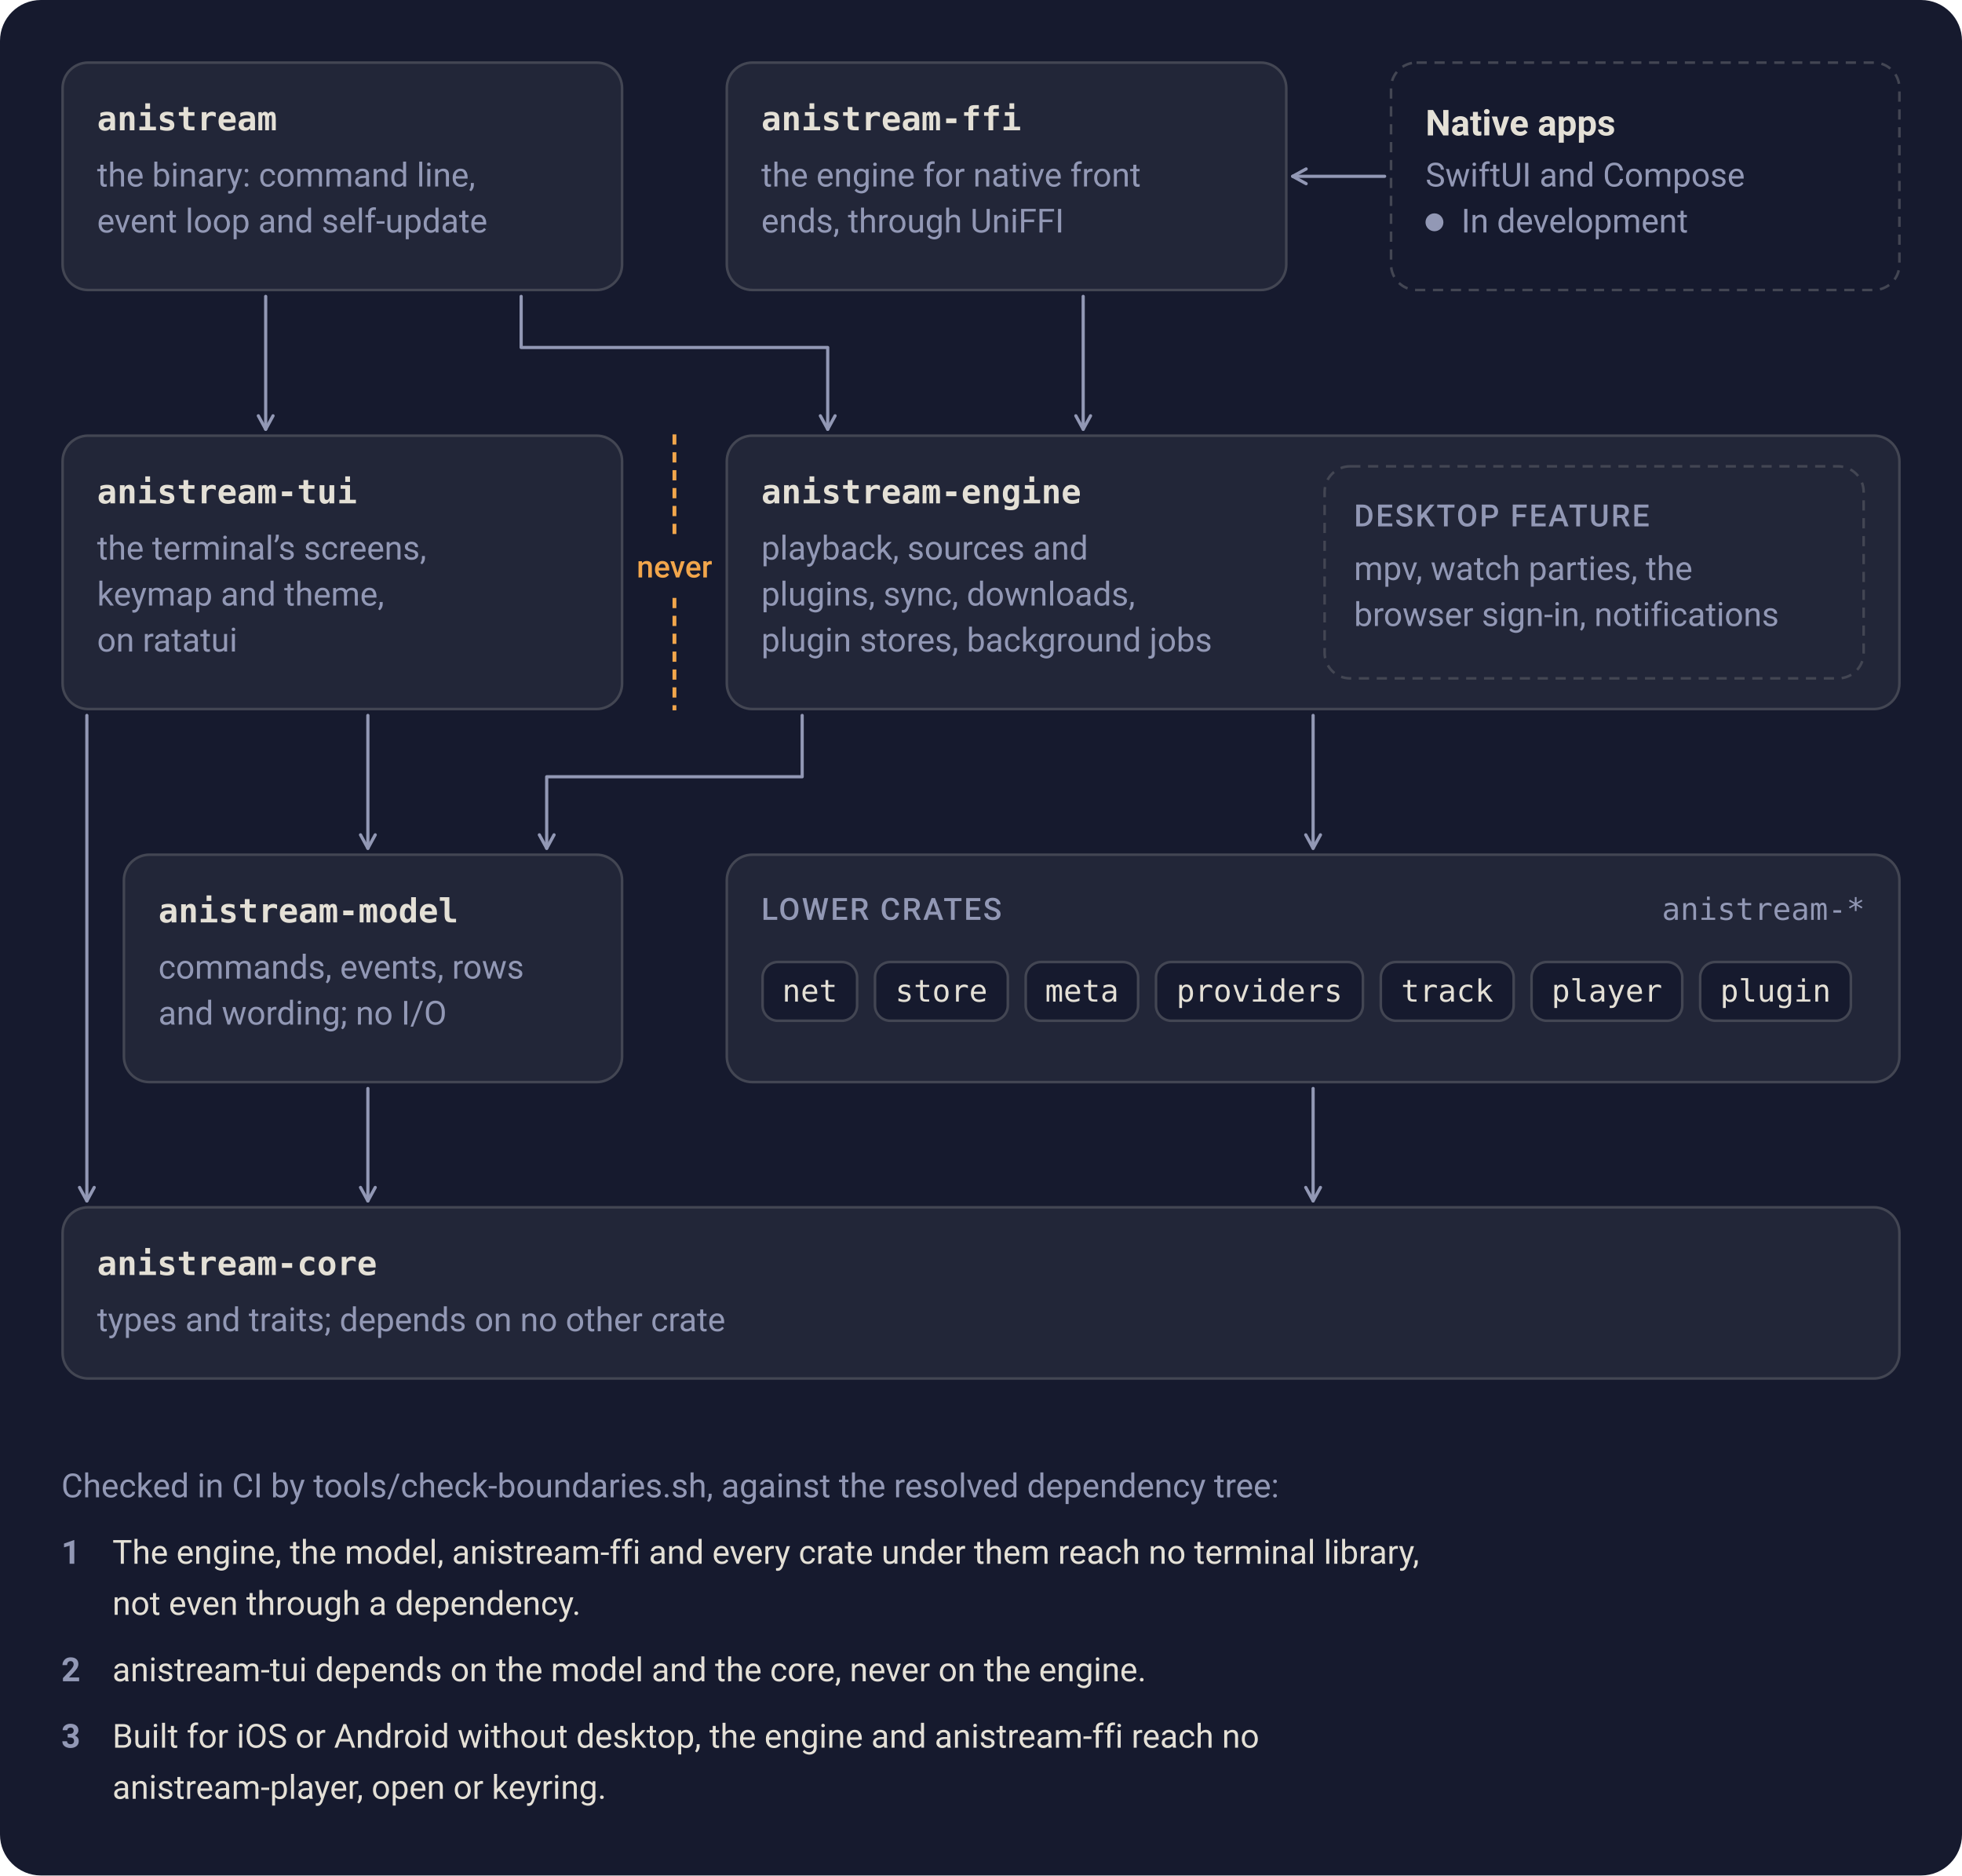
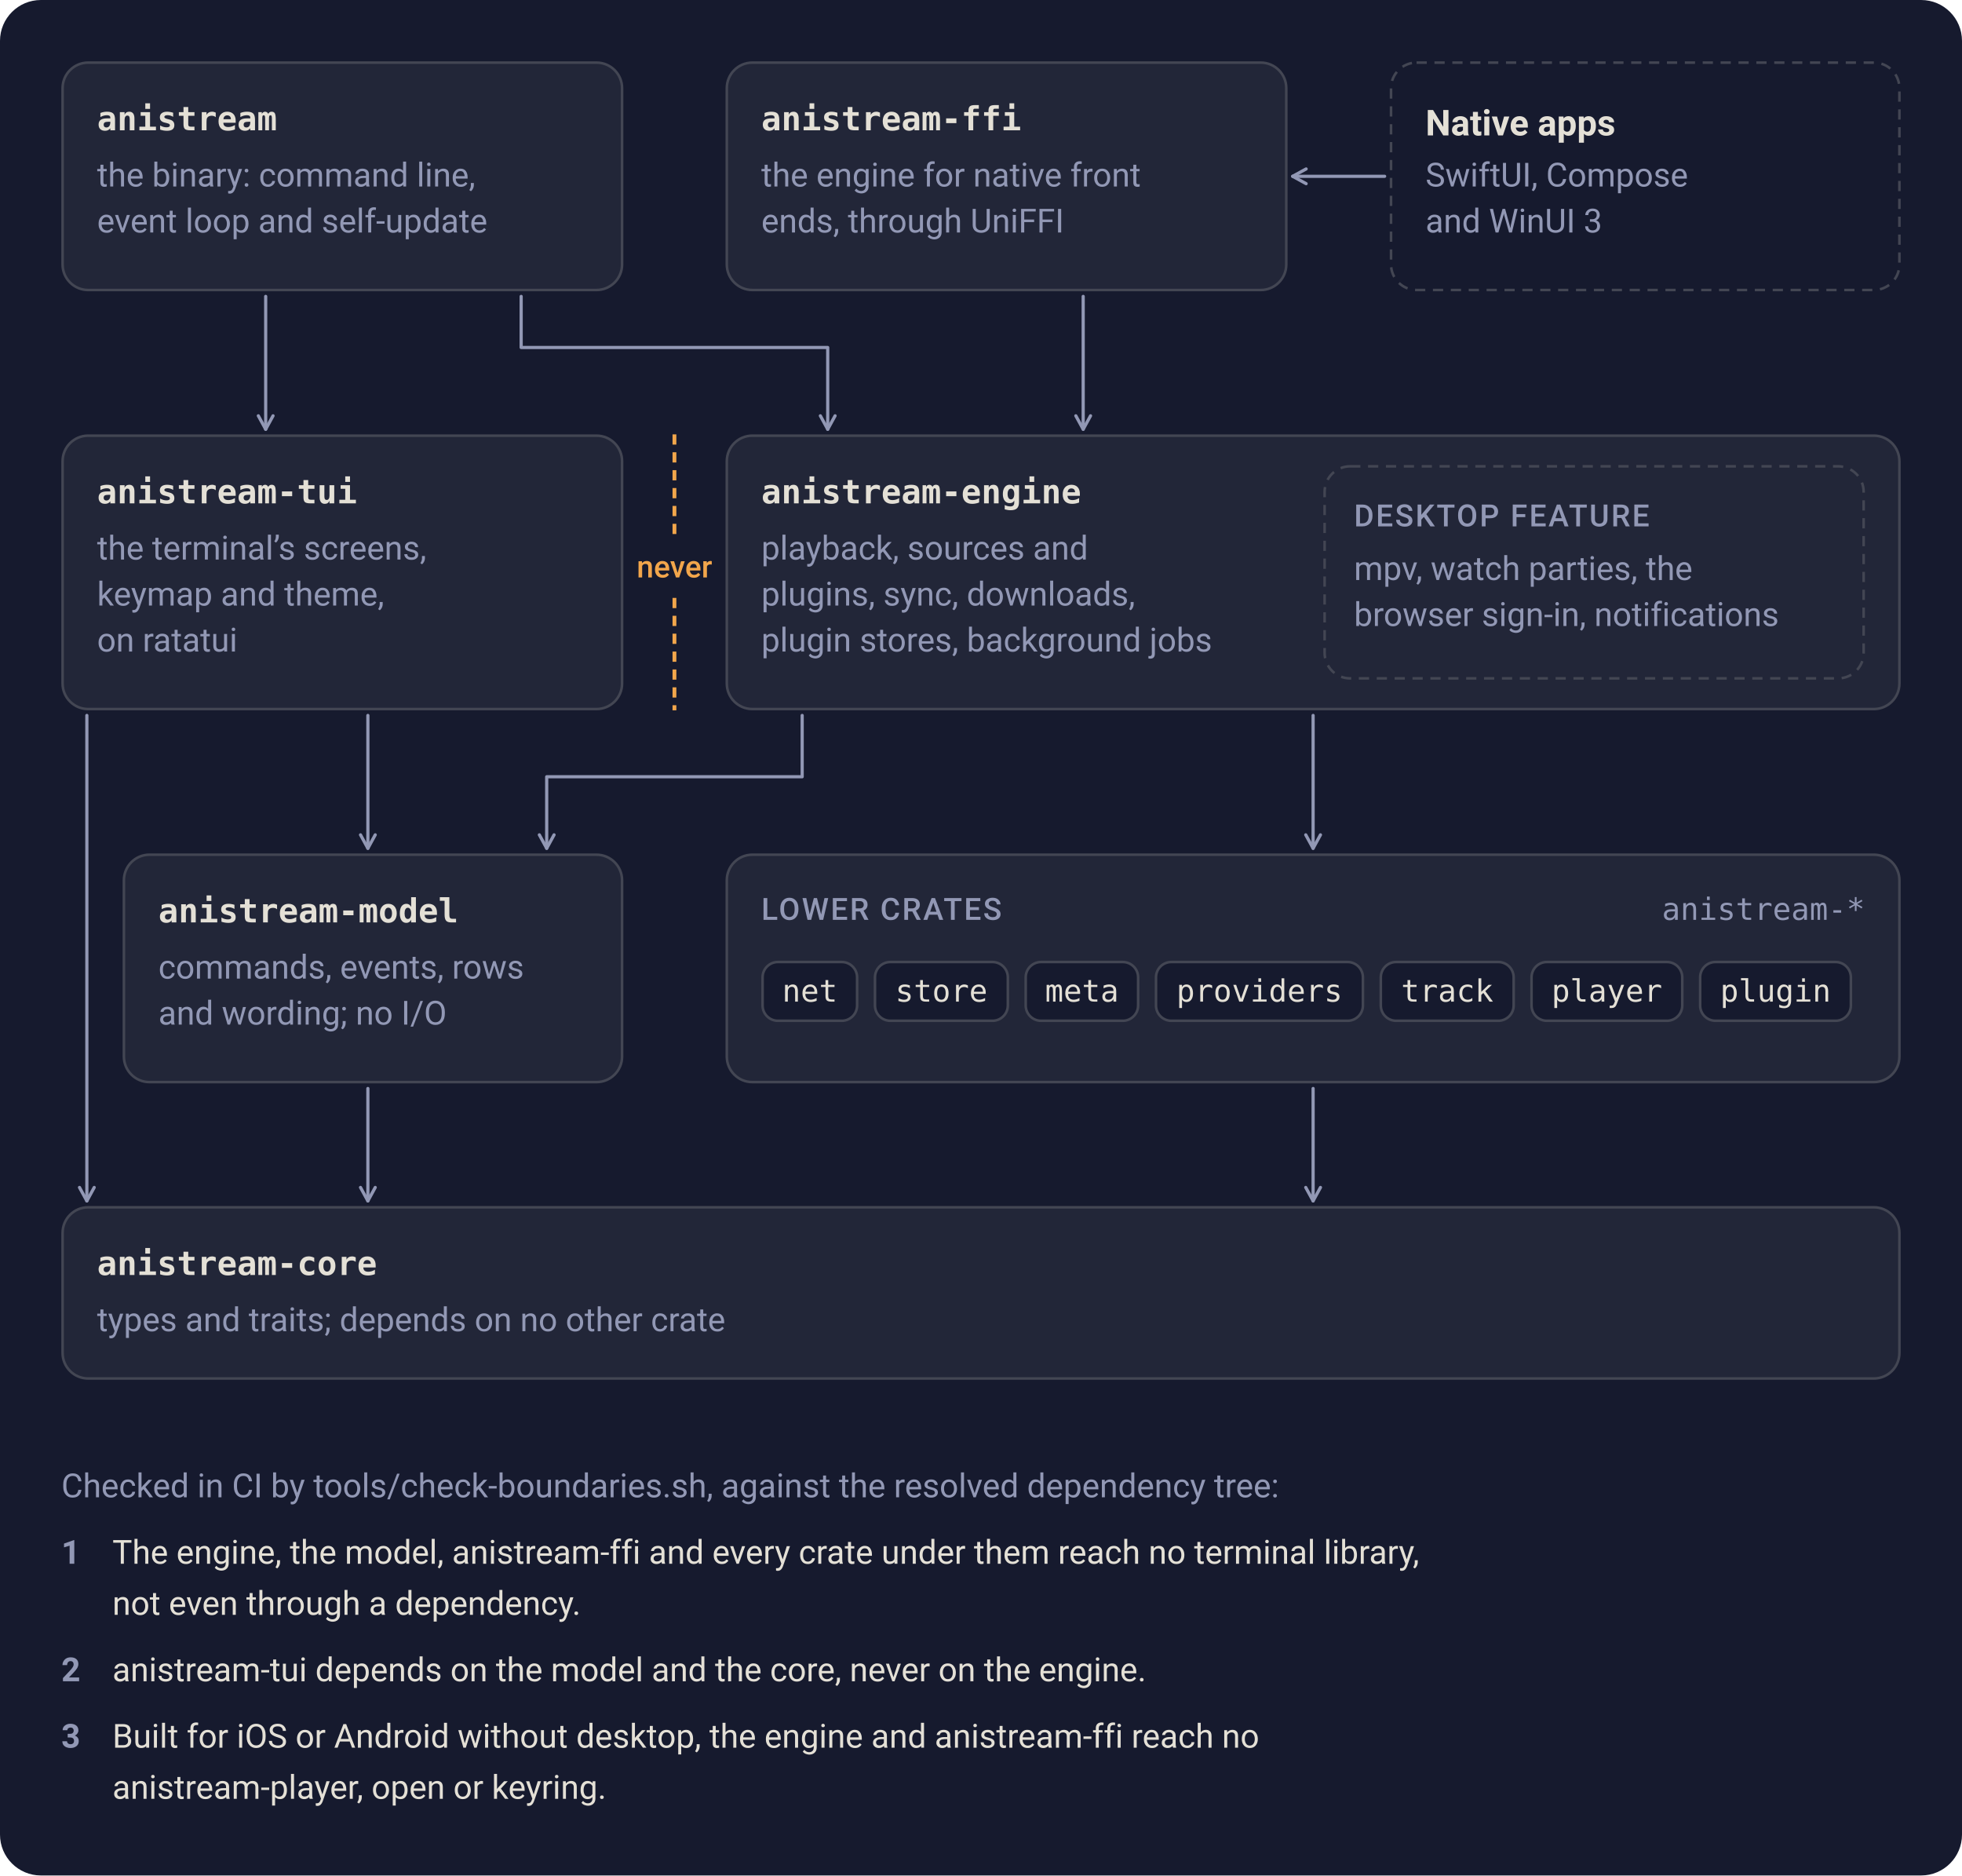
<svg xmlns="http://www.w3.org/2000/svg" class="ani-arch-wide" width="768" height="734" viewBox="0 0 768 734" role="img" aria-labelledby="crates-dark-title crates-dark-desc">
  <rect width="768" height="734" rx="16" fill="#161a2e" />
  <g transform="translate(24 24)">
    <rect x="0.5" y="0.5" width="219" height="89" rx="10" fill="#222638" stroke="#434653" stroke-width="1" />
    <text x="14" y="27" text-anchor="start" fill="#e4e0d6" font-family="ui-monospace, SFMono-Regular, 'SF Mono', Menlo, Consolas, 'DejaVu Sans Mono', monospace" font-size="13" font-weight="600">anistream</text>
    <text x="14" y="49" text-anchor="start" fill="#9298b5" font-family="-apple-system, BlinkMacSystemFont, 'Segoe UI', system-ui, Roboto, sans-serif" font-size="13" font-weight="400">the binary: command line,</text>
    <text x="14" y="67" text-anchor="start" fill="#9298b5" font-family="-apple-system, BlinkMacSystemFont, 'Segoe UI', system-ui, Roboto, sans-serif" font-size="13" font-weight="400">event loop and self-update</text>
    <rect x="260.5" y="0.5" width="219" height="89" rx="10" fill="#222638" stroke="#434653" stroke-width="1" />
    <text x="274" y="27" text-anchor="start" fill="#e4e0d6" font-family="ui-monospace, SFMono-Regular, 'SF Mono', Menlo, Consolas, 'DejaVu Sans Mono', monospace" font-size="13" font-weight="600">anistream-ffi</text>
    <text x="274" y="49" text-anchor="start" fill="#9298b5" font-family="-apple-system, BlinkMacSystemFont, 'Segoe UI', system-ui, Roboto, sans-serif" font-size="13" font-weight="400">the engine for native front</text>
    <text x="274" y="67" text-anchor="start" fill="#9298b5" font-family="-apple-system, BlinkMacSystemFont, 'Segoe UI', system-ui, Roboto, sans-serif" font-size="13" font-weight="400">ends, through UniFFI</text>
    <rect x="520.5" y="0.5" width="199" height="89" rx="10" fill="none" stroke="#434653" stroke-width="1" stroke-dasharray="4 3" />
    <text x="534" y="29" text-anchor="start" fill="#e4e0d6" font-family="-apple-system, BlinkMacSystemFont, 'Segoe UI', system-ui, Roboto, sans-serif" font-size="14" font-weight="600">Native apps</text>
-     <text x="534" y="49" text-anchor="start" fill="#9298b5" font-family="-apple-system, BlinkMacSystemFont, 'Segoe UI', system-ui, Roboto, sans-serif" font-size="13" font-weight="400">SwiftUI and Compose</text>
-     <circle cx="537.5" cy="63" r="3.5" fill="#9298b5" />
-     <text x="548" y="67" text-anchor="start" fill="#9298b5" font-family="-apple-system, BlinkMacSystemFont, 'Segoe UI', system-ui, Roboto, sans-serif" font-size="13" font-weight="400">In development</text>
+     <text x="534" y="49" text-anchor="start" fill="#9298b5" font-family="-apple-system, BlinkMacSystemFont, 'Segoe UI', system-ui, Roboto, sans-serif" font-size="13" font-weight="400">SwiftUI, Compose</text>
+     <text x="534" y="67" text-anchor="start" fill="#9298b5" font-family="-apple-system, BlinkMacSystemFont, 'Segoe UI', system-ui, Roboto, sans-serif" font-size="13" font-weight="400">and WinUI 3</text>
    <path d="M518 45 L482 45" fill="none" stroke="#9298b5" stroke-width="1.25" stroke-linecap="round" stroke-linejoin="round" />
    <path d="M487.27 47.88 L482 45 L487.27 42.12" fill="none" stroke="#9298b5" stroke-width="1.25" stroke-linecap="round" stroke-linejoin="round" />
    <rect x="0.5" y="146.5" width="219" height="107" rx="10" fill="#222638" stroke="#434653" stroke-width="1" />
    <text x="14" y="173" text-anchor="start" fill="#e4e0d6" font-family="ui-monospace, SFMono-Regular, 'SF Mono', Menlo, Consolas, 'DejaVu Sans Mono', monospace" font-size="13" font-weight="600">anistream-tui</text>
    <text x="14" y="195" text-anchor="start" fill="#9298b5" font-family="-apple-system, BlinkMacSystemFont, 'Segoe UI', system-ui, Roboto, sans-serif" font-size="13" font-weight="400">the terminal’s screens,</text>
    <text x="14" y="213" text-anchor="start" fill="#9298b5" font-family="-apple-system, BlinkMacSystemFont, 'Segoe UI', system-ui, Roboto, sans-serif" font-size="13" font-weight="400">keymap and theme,</text>
    <text x="14" y="231" text-anchor="start" fill="#9298b5" font-family="-apple-system, BlinkMacSystemFont, 'Segoe UI', system-ui, Roboto, sans-serif" font-size="13" font-weight="400">on ratatui</text>
    <rect x="260.5" y="146.5" width="459" height="107" rx="10" fill="#222638" stroke="#434653" stroke-width="1" />
    <text x="274" y="173" text-anchor="start" fill="#e4e0d6" font-family="ui-monospace, SFMono-Regular, 'SF Mono', Menlo, Consolas, 'DejaVu Sans Mono', monospace" font-size="13" font-weight="600">anistream-engine</text>
    <text x="274" y="195" text-anchor="start" fill="#9298b5" font-family="-apple-system, BlinkMacSystemFont, 'Segoe UI', system-ui, Roboto, sans-serif" font-size="13" font-weight="400">playback, sources and</text>
    <text x="274" y="213" text-anchor="start" fill="#9298b5" font-family="-apple-system, BlinkMacSystemFont, 'Segoe UI', system-ui, Roboto, sans-serif" font-size="13" font-weight="400">plugins, sync, downloads,</text>
    <text x="274" y="231" text-anchor="start" fill="#9298b5" font-family="-apple-system, BlinkMacSystemFont, 'Segoe UI', system-ui, Roboto, sans-serif" font-size="13" font-weight="400">plugin stores, background jobs</text>
    <rect x="494.5" y="158.5" width="211" height="83" rx="10" fill="none" stroke="#434653" stroke-width="1" stroke-dasharray="4 3" />
    <text x="506" y="182" text-anchor="start" fill="#9298b5" font-family="-apple-system, BlinkMacSystemFont, 'Segoe UI', system-ui, Roboto, sans-serif" font-size="12" font-weight="500" letter-spacing="0.06em">DESKTOP FEATURE</text>
    <text x="506" y="203" text-anchor="start" fill="#9298b5" font-family="-apple-system, BlinkMacSystemFont, 'Segoe UI', system-ui, Roboto, sans-serif" font-size="13" font-weight="400">mpv, watch parties, the</text>
    <text x="506" y="221" text-anchor="start" fill="#9298b5" font-family="-apple-system, BlinkMacSystemFont, 'Segoe UI', system-ui, Roboto, sans-serif" font-size="13" font-weight="400">browser sign-in, notifications</text>
    <path d="M240 146 L240 186" fill="none" stroke="#f2a64b" stroke-width="1.5" stroke-dasharray="4 3" />
    <path d="M240 210 L240 254" fill="none" stroke="#f2a64b" stroke-width="1.5" stroke-dasharray="4 3" />
    <text x="240" y="202" text-anchor="middle" fill="#f2a64b" font-family="-apple-system, BlinkMacSystemFont, 'Segoe UI', system-ui, Roboto, sans-serif" font-size="12" font-weight="500">never</text>
    <path d="M80 92 L80 144" fill="none" stroke="#9298b5" stroke-width="1.25" stroke-linecap="round" stroke-linejoin="round" />
    <path d="M82.88 138.73 L80 144 L77.12 138.73" fill="none" stroke="#9298b5" stroke-width="1.25" stroke-linecap="round" stroke-linejoin="round" />
    <path d="M180 92 L180 112 L300 112 L300 144" fill="none" stroke="#9298b5" stroke-width="1.25" stroke-linecap="round" stroke-linejoin="round" />
    <path d="M302.88 138.73 L300 144 L297.12 138.73" fill="none" stroke="#9298b5" stroke-width="1.25" stroke-linecap="round" stroke-linejoin="round" />
    <path d="M400 92 L400 144" fill="none" stroke="#9298b5" stroke-width="1.25" stroke-linecap="round" stroke-linejoin="round" />
    <path d="M402.88 138.73 L400 144 L397.12 138.73" fill="none" stroke="#9298b5" stroke-width="1.25" stroke-linecap="round" stroke-linejoin="round" />
    <rect x="24.5" y="310.5" width="195" height="89" rx="10" fill="#222638" stroke="#434653" stroke-width="1" />
    <text x="38" y="337" text-anchor="start" fill="#e4e0d6" font-family="ui-monospace, SFMono-Regular, 'SF Mono', Menlo, Consolas, 'DejaVu Sans Mono', monospace" font-size="13" font-weight="600">anistream-model</text>
    <text x="38" y="359" text-anchor="start" fill="#9298b5" font-family="-apple-system, BlinkMacSystemFont, 'Segoe UI', system-ui, Roboto, sans-serif" font-size="13" font-weight="400">commands, events, rows</text>
    <text x="38" y="377" text-anchor="start" fill="#9298b5" font-family="-apple-system, BlinkMacSystemFont, 'Segoe UI', system-ui, Roboto, sans-serif" font-size="13" font-weight="400">and wording; no I/O</text>
    <rect x="260.5" y="310.5" width="459" height="89" rx="10" fill="#222638" stroke="#434653" stroke-width="1" />
    <text x="274" y="336" text-anchor="start" fill="#9298b5" font-family="-apple-system, BlinkMacSystemFont, 'Segoe UI', system-ui, Roboto, sans-serif" font-size="12" font-weight="500" letter-spacing="0.06em">LOWER CRATES</text>
    <text x="706" y="336" text-anchor="end" fill="#9298b5" font-family="ui-monospace, SFMono-Regular, 'SF Mono', Menlo, Consolas, 'DejaVu Sans Mono', monospace" font-size="12" font-weight="400">anistream-*</text>
    <rect x="274.5" y="352.5" width="37" height="23" rx="6" fill="#161a2e" stroke="#434653" stroke-width="1" />
    <text x="293" y="368" text-anchor="middle" fill="#e4e0d6" font-family="ui-monospace, SFMono-Regular, 'SF Mono', Menlo, Consolas, 'DejaVu Sans Mono', monospace" font-size="12" font-weight="400">net</text>
    <rect x="318.5" y="352.5" width="52" height="23" rx="6" fill="#161a2e" stroke="#434653" stroke-width="1" />
    <text x="344.5" y="368" text-anchor="middle" fill="#e4e0d6" font-family="ui-monospace, SFMono-Regular, 'SF Mono', Menlo, Consolas, 'DejaVu Sans Mono', monospace" font-size="12" font-weight="400">store</text>
    <rect x="377.5" y="352.5" width="44" height="23" rx="6" fill="#161a2e" stroke="#434653" stroke-width="1" />
    <text x="399.5" y="368" text-anchor="middle" fill="#e4e0d6" font-family="ui-monospace, SFMono-Regular, 'SF Mono', Menlo, Consolas, 'DejaVu Sans Mono', monospace" font-size="12" font-weight="400">meta</text>
    <rect x="428.5" y="352.5" width="81" height="23" rx="6" fill="#161a2e" stroke="#434653" stroke-width="1" />
    <text x="469" y="368" text-anchor="middle" fill="#e4e0d6" font-family="ui-monospace, SFMono-Regular, 'SF Mono', Menlo, Consolas, 'DejaVu Sans Mono', monospace" font-size="12" font-weight="400">providers</text>
    <rect x="516.5" y="352.5" width="52" height="23" rx="6" fill="#161a2e" stroke="#434653" stroke-width="1" />
    <text x="542.5" y="368" text-anchor="middle" fill="#e4e0d6" font-family="ui-monospace, SFMono-Regular, 'SF Mono', Menlo, Consolas, 'DejaVu Sans Mono', monospace" font-size="12" font-weight="400">track</text>
    <rect x="575.5" y="352.5" width="59" height="23" rx="6" fill="#161a2e" stroke="#434653" stroke-width="1" />
    <text x="605" y="368" text-anchor="middle" fill="#e4e0d6" font-family="ui-monospace, SFMono-Regular, 'SF Mono', Menlo, Consolas, 'DejaVu Sans Mono', monospace" font-size="12" font-weight="400">player</text>
    <rect x="641.5" y="352.5" width="59" height="23" rx="6" fill="#161a2e" stroke="#434653" stroke-width="1" />
    <text x="671" y="368" text-anchor="middle" fill="#e4e0d6" font-family="ui-monospace, SFMono-Regular, 'SF Mono', Menlo, Consolas, 'DejaVu Sans Mono', monospace" font-size="12" font-weight="400">plugin</text>
    <path d="M120 256 L120 308" fill="none" stroke="#9298b5" stroke-width="1.25" stroke-linecap="round" stroke-linejoin="round" />
    <path d="M122.88 302.73 L120 308 L117.12 302.73" fill="none" stroke="#9298b5" stroke-width="1.25" stroke-linecap="round" stroke-linejoin="round" />
    <path d="M290 256 L290 280 L190 280 L190 308" fill="none" stroke="#9298b5" stroke-width="1.25" stroke-linecap="round" stroke-linejoin="round" />
    <path d="M192.88 302.73 L190 308 L187.12 302.73" fill="none" stroke="#9298b5" stroke-width="1.25" stroke-linecap="round" stroke-linejoin="round" />
    <path d="M490 256 L490 308" fill="none" stroke="#9298b5" stroke-width="1.25" stroke-linecap="round" stroke-linejoin="round" />
    <path d="M492.88 302.73 L490 308 L487.12 302.73" fill="none" stroke="#9298b5" stroke-width="1.25" stroke-linecap="round" stroke-linejoin="round" />
    <rect x="0.5" y="448.5" width="719" height="67" rx="10" fill="#222638" stroke="#434653" stroke-width="1" />
    <text x="14" y="475" text-anchor="start" fill="#e4e0d6" font-family="ui-monospace, SFMono-Regular, 'SF Mono', Menlo, Consolas, 'DejaVu Sans Mono', monospace" font-size="13" font-weight="600">anistream-core</text>
    <text x="14" y="497" text-anchor="start" fill="#9298b5" font-family="-apple-system, BlinkMacSystemFont, 'Segoe UI', system-ui, Roboto, sans-serif" font-size="13" font-weight="400">types and traits; depends on no other crate</text>
    <path d="M10 256 L10 446" fill="none" stroke="#9298b5" stroke-width="1.25" stroke-linecap="round" stroke-linejoin="round" />
    <path d="M12.88 440.73 L10 446 L7.12 440.73" fill="none" stroke="#9298b5" stroke-width="1.25" stroke-linecap="round" stroke-linejoin="round" />
    <path d="M120 402 L120 446" fill="none" stroke="#9298b5" stroke-width="1.25" stroke-linecap="round" stroke-linejoin="round" />
    <path d="M122.88 440.73 L120 446 L117.12 440.73" fill="none" stroke="#9298b5" stroke-width="1.25" stroke-linecap="round" stroke-linejoin="round" />
    <path d="M490 402 L490 446" fill="none" stroke="#9298b5" stroke-width="1.25" stroke-linecap="round" stroke-linejoin="round" />
    <path d="M492.88 440.73 L490 446 L487.12 440.73" fill="none" stroke="#9298b5" stroke-width="1.25" stroke-linecap="round" stroke-linejoin="round" />
    <text x="0" y="562" text-anchor="start" fill="#9298b5" font-family="-apple-system, BlinkMacSystemFont, 'Segoe UI', system-ui, Roboto, sans-serif" font-size="13" font-weight="400">Checked in CI by tools/check-boundaries.sh, against the resolved dependency tree:</text>
    <text x="0" y="588" text-anchor="start" fill="#9298b5" font-family="-apple-system, BlinkMacSystemFont, 'Segoe UI', system-ui, Roboto, sans-serif" font-size="13" font-weight="600">1</text>
    <text x="20" y="588" text-anchor="start" fill="#e4e0d6" font-family="-apple-system, BlinkMacSystemFont, 'Segoe UI', system-ui, Roboto, sans-serif" font-size="13" font-weight="400">The engine, the model, anistream-ffi and every crate under them reach no terminal library,</text>
    <text x="20" y="608" text-anchor="start" fill="#e4e0d6" font-family="-apple-system, BlinkMacSystemFont, 'Segoe UI', system-ui, Roboto, sans-serif" font-size="13" font-weight="400">not even through a dependency.</text>
    <text x="0" y="634" text-anchor="start" fill="#9298b5" font-family="-apple-system, BlinkMacSystemFont, 'Segoe UI', system-ui, Roboto, sans-serif" font-size="13" font-weight="600">2</text>
    <text x="20" y="634" text-anchor="start" fill="#e4e0d6" font-family="-apple-system, BlinkMacSystemFont, 'Segoe UI', system-ui, Roboto, sans-serif" font-size="13" font-weight="400">anistream-tui depends on the model and the core, never on the engine.</text>
    <text x="0" y="660" text-anchor="start" fill="#9298b5" font-family="-apple-system, BlinkMacSystemFont, 'Segoe UI', system-ui, Roboto, sans-serif" font-size="13" font-weight="600">3</text>
    <text x="20" y="660" text-anchor="start" fill="#e4e0d6" font-family="-apple-system, BlinkMacSystemFont, 'Segoe UI', system-ui, Roboto, sans-serif" font-size="13" font-weight="400">Built for iOS or Android without desktop, the engine and anistream-ffi reach no</text>
    <text x="20" y="680" text-anchor="start" fill="#e4e0d6" font-family="-apple-system, BlinkMacSystemFont, 'Segoe UI', system-ui, Roboto, sans-serif" font-size="13" font-weight="400">anistream-player, open or keyring.</text>
  </g>
</svg>
